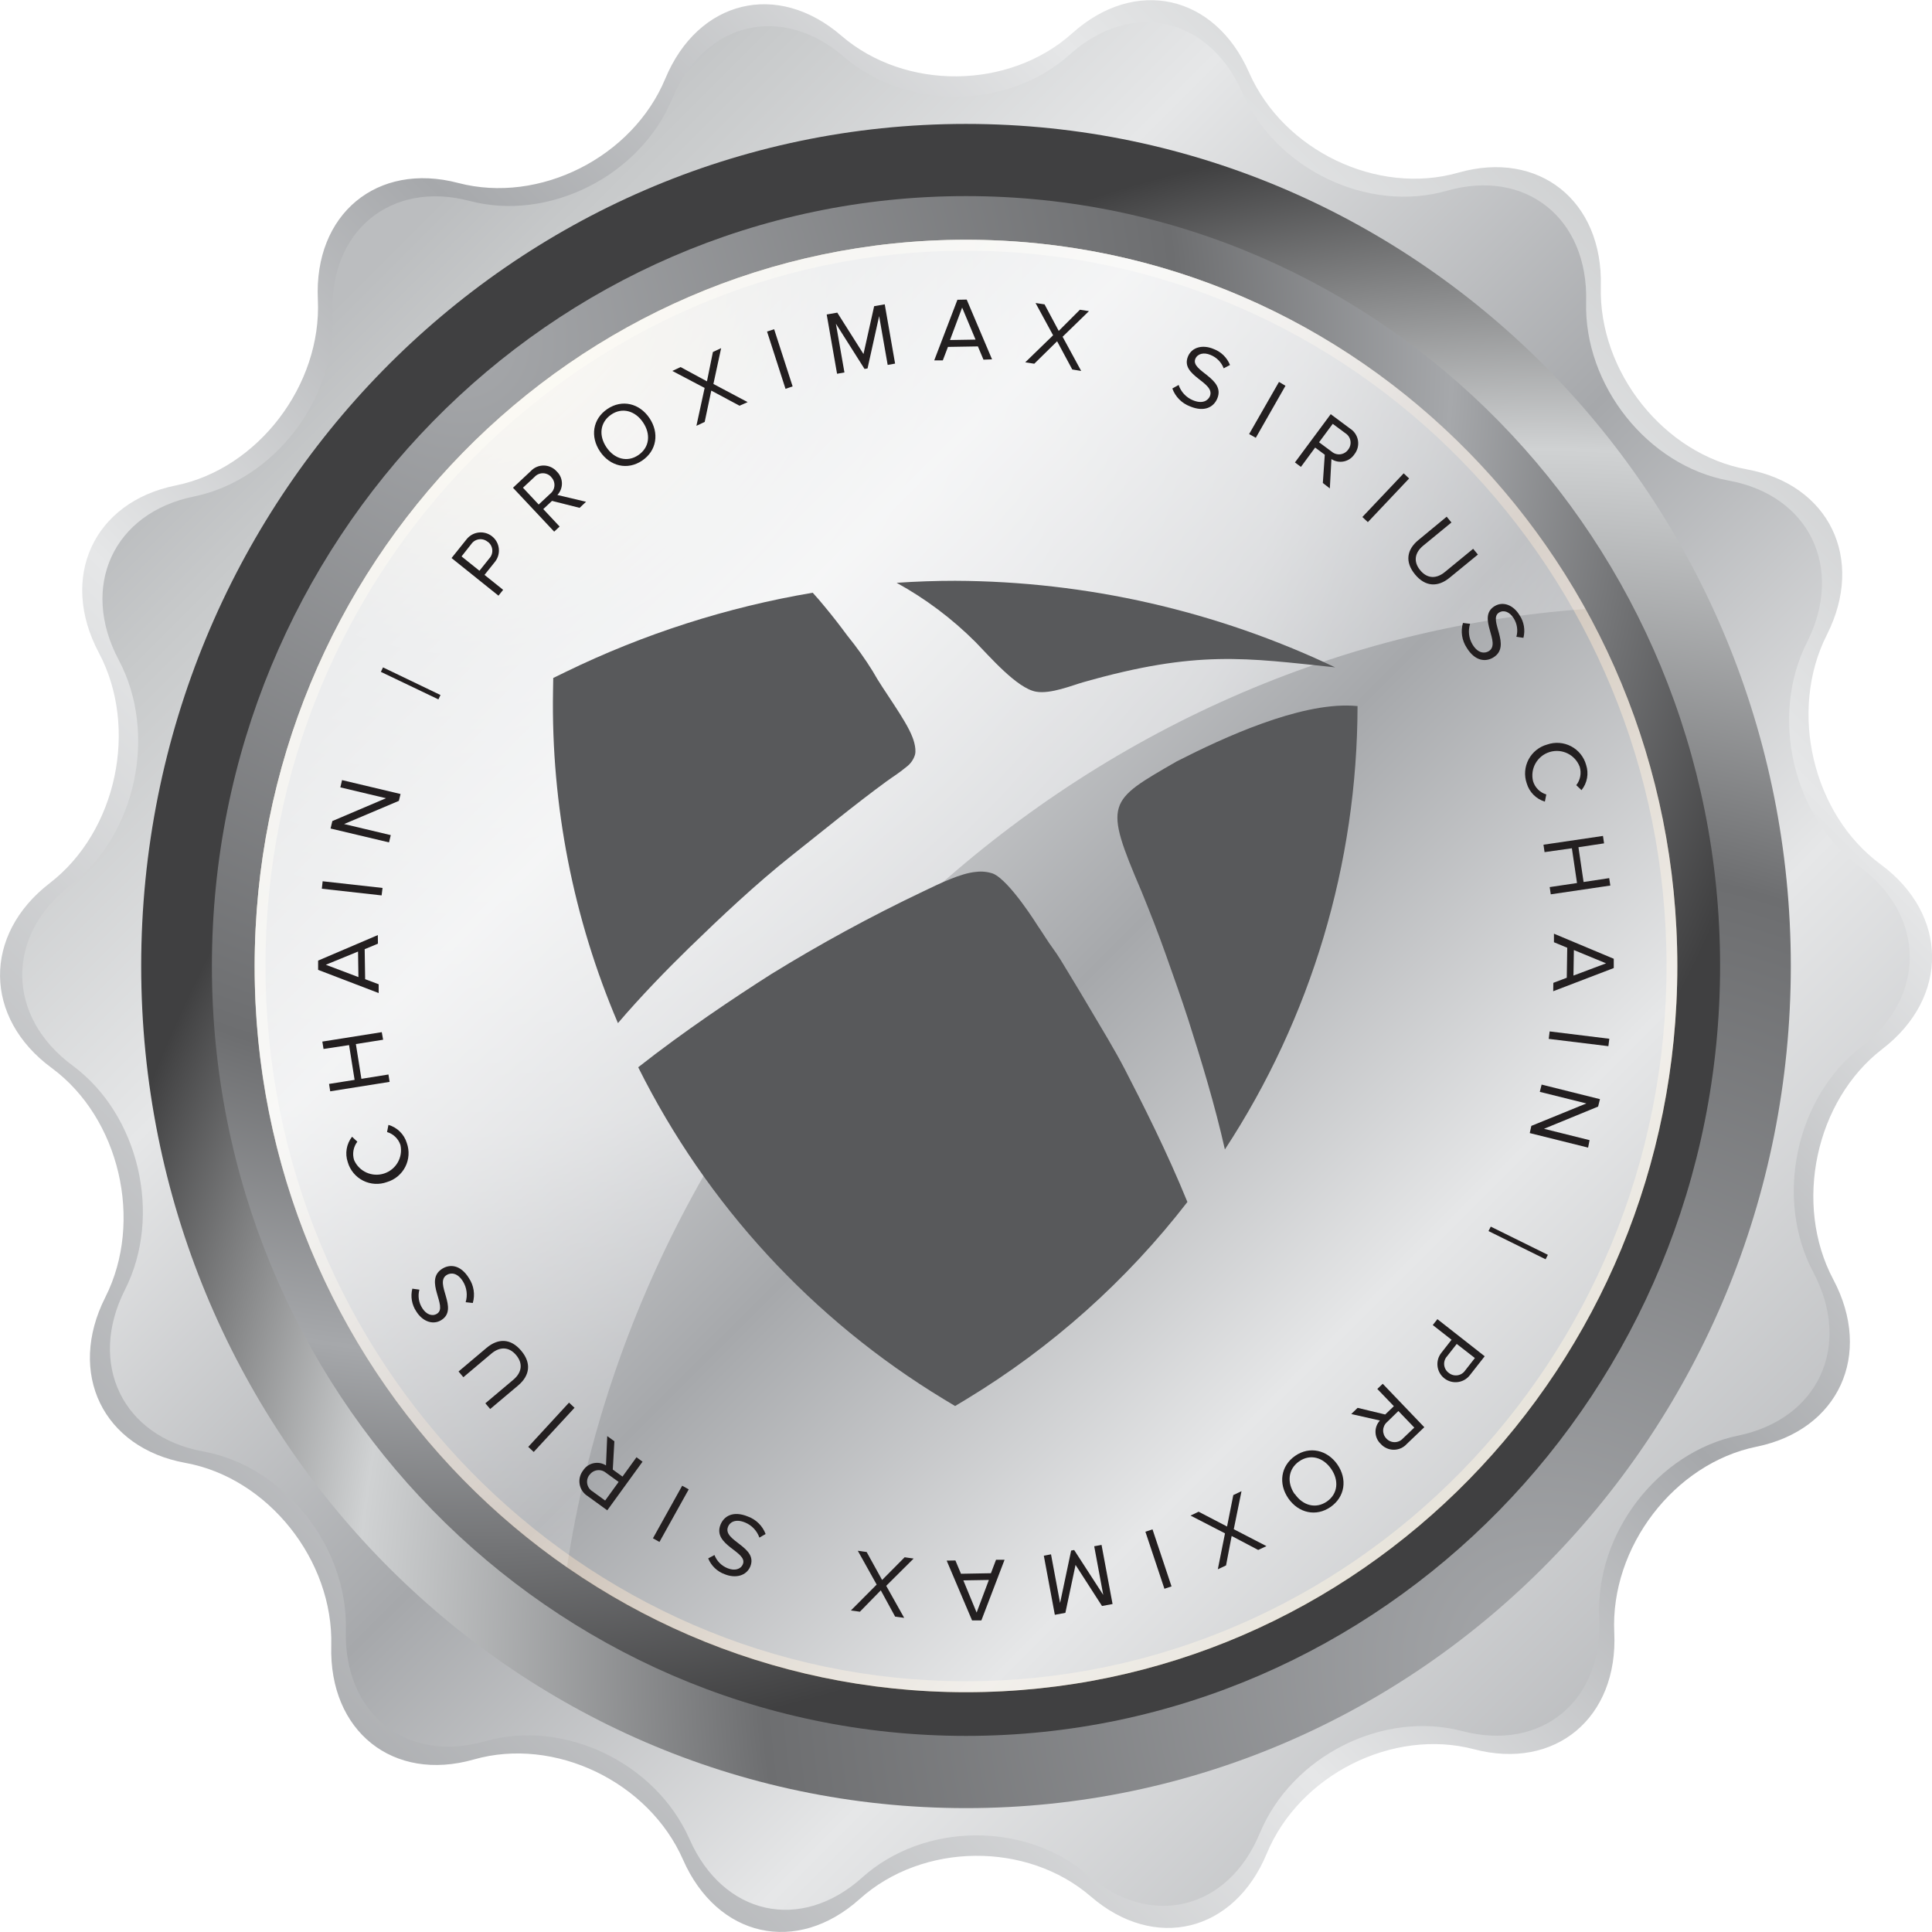
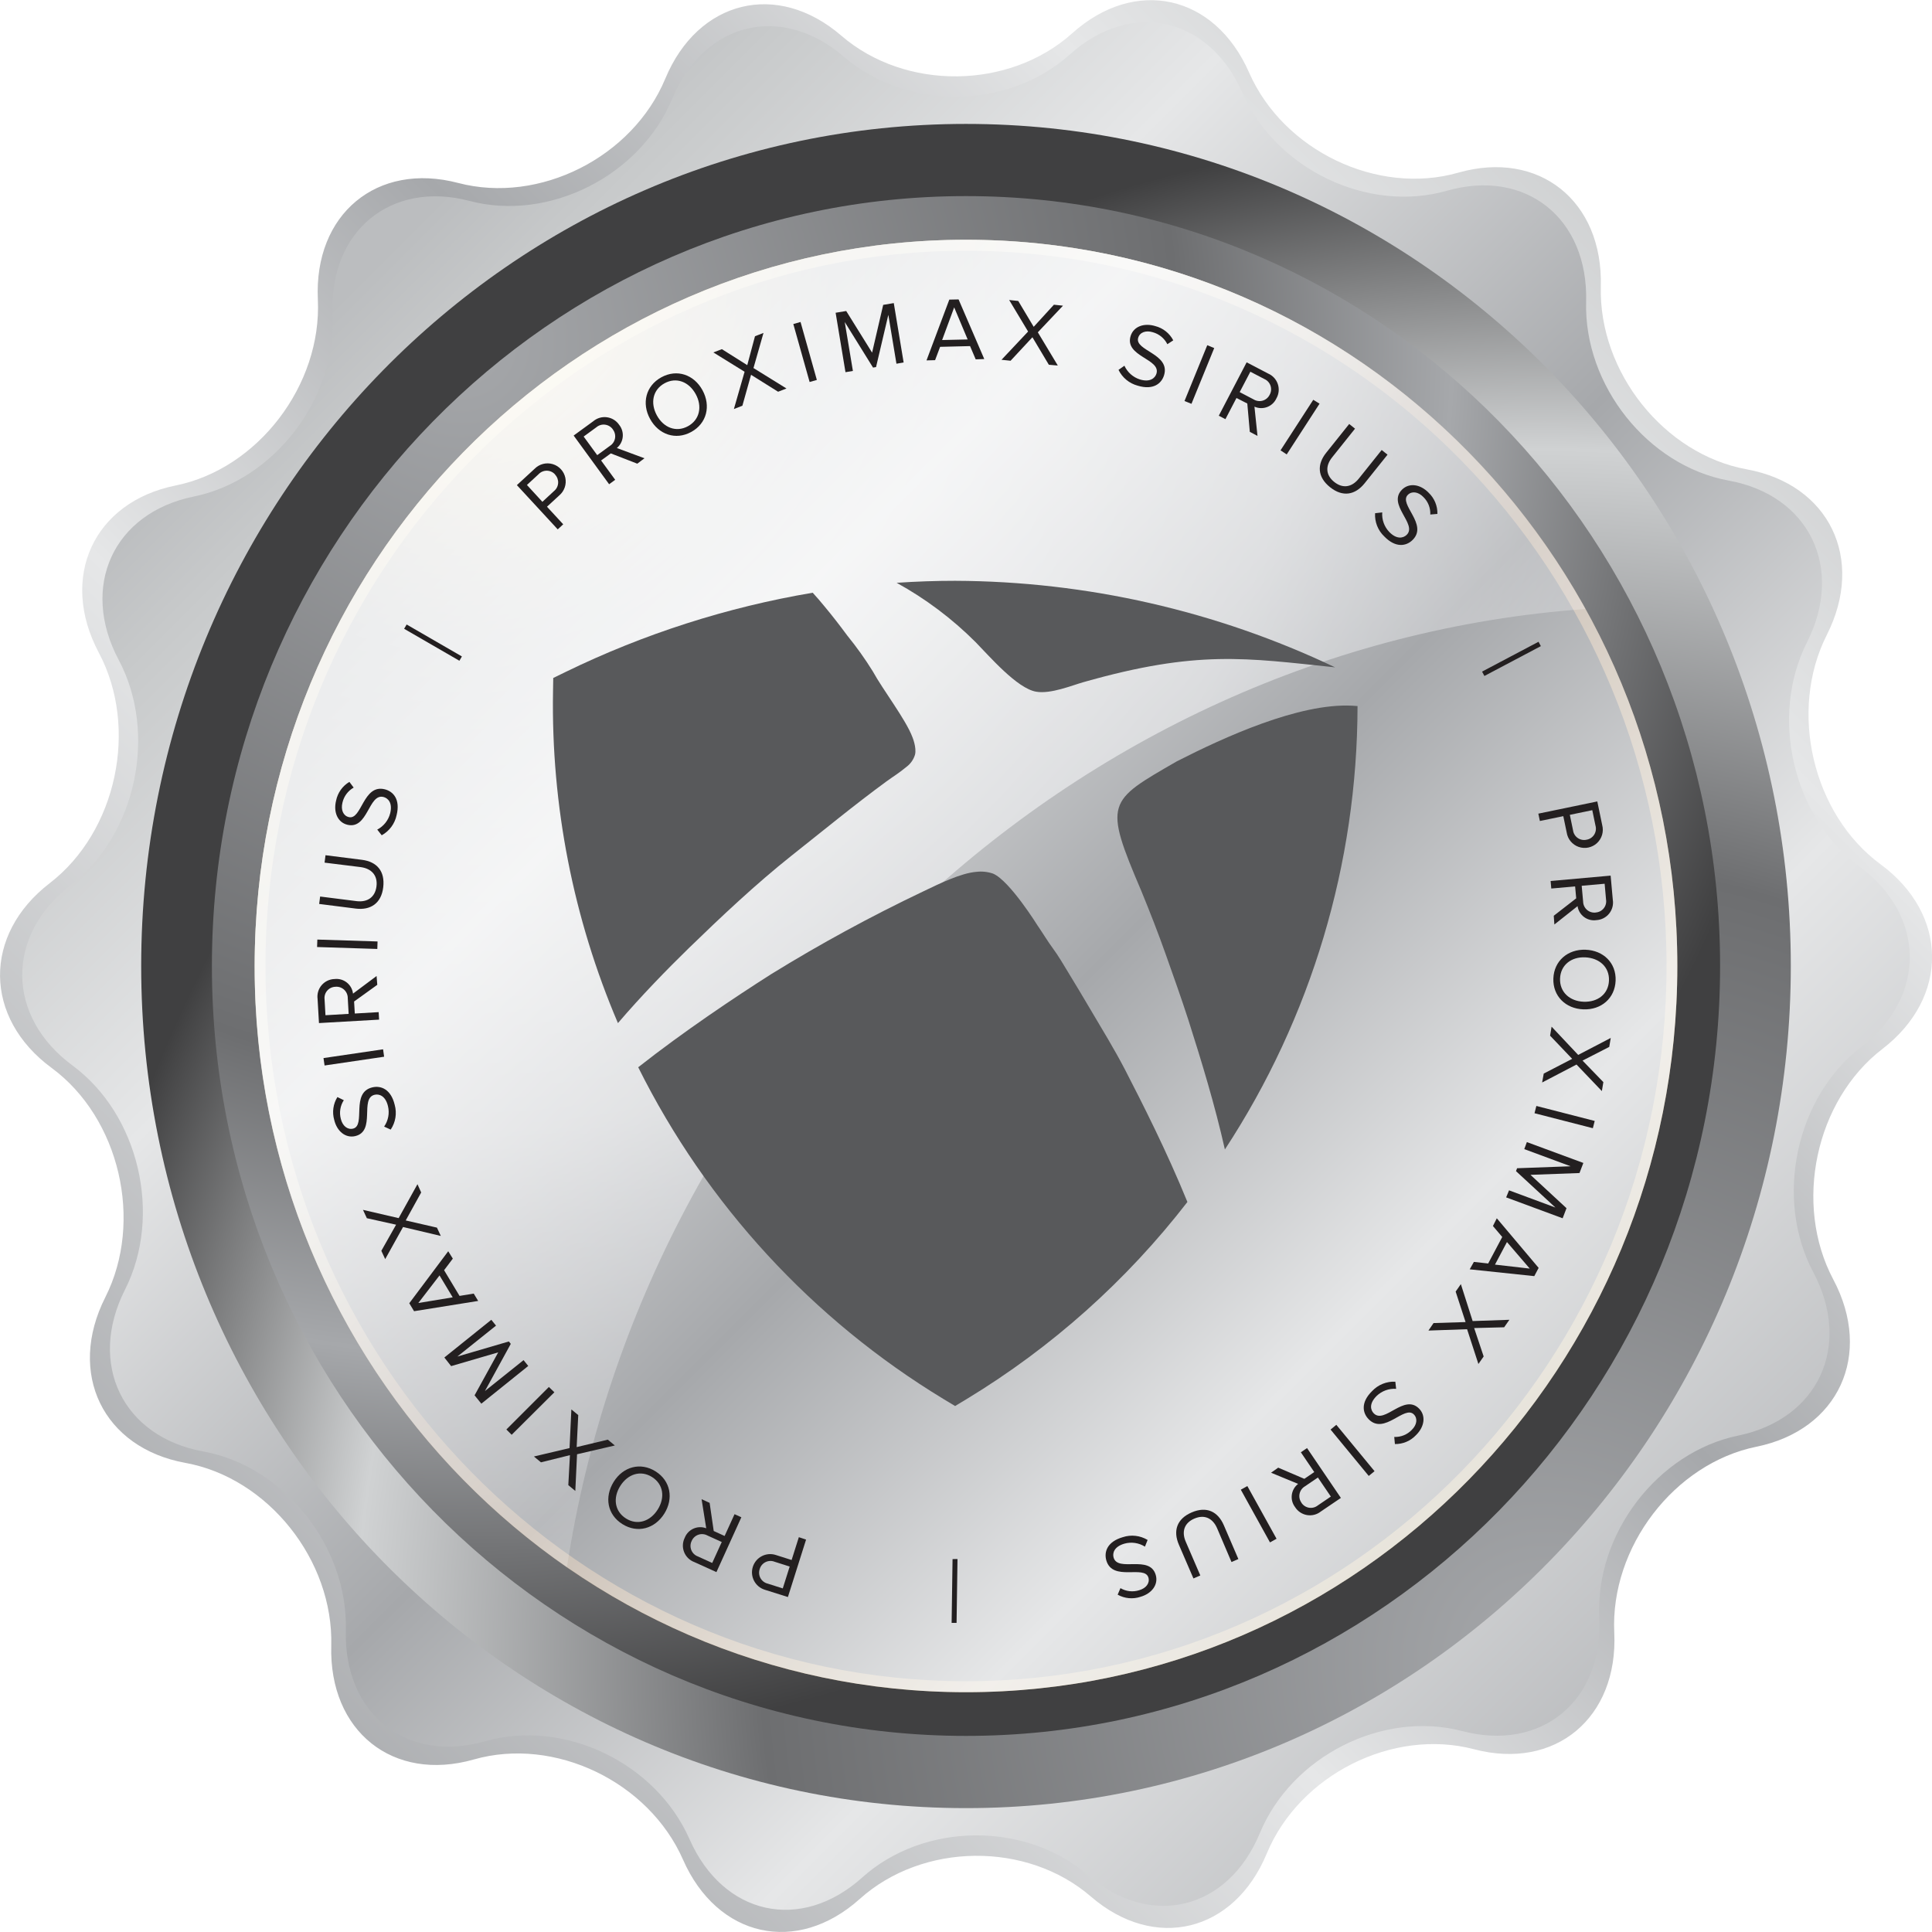
<svg xmlns="http://www.w3.org/2000/svg" xmlns:xlink="http://www.w3.org/1999/xlink" viewBox="0 0 500 500">
  <defs>
-     <style>.cls-1{isolation:isolate;}.cls-2{fill:url(#linear-gradient);}.cls-3{fill:url(#linear-gradient-2);}.cls-4{fill:url(#radial-gradient);}.cls-5{fill:url(#radial-gradient-2);}.cls-6{fill:url(#linear-gradient-3);}.cls-7{opacity:0.5;fill:url(#linear-gradient-4);}.cls-7,.cls-8{mix-blend-mode:screen;}.cls-8{fill:url(#radial-gradient-3);}.cls-9{fill:#231f20;}.cls-10{fill:#58595b;fill-rule:evenodd;}</style>
+     <style>.cls-1{isolation:isolate;}.cls-2{fill:url(#linear-gradient);}.cls-3{fill:url(#linear-gradient-2);}.cls-4{fill:url(#radial-gradient);}.cls-5{fill:url(#radial-gradient-2);}.cls-6{fill:url(#linear-gradient-3);}.cls-7{opacity:0.5;fill:url(#linear-gradient-4);}.cls-7,.cls-8{mix-blend-mode:screen;}.cls-8{fill:url(#radial-gradient-3);}.cls-9{fill:#58595b;fill-rule:evenodd;}.cls-10{fill:#231f20;}</style>
    <linearGradient id="linear-gradient" x1="469.57" y1="30.44" x2="52.94" y2="447.07" gradientUnits="userSpaceOnUse">
      <stop offset="0" stop-color="#bbbdbf" />
      <stop offset="0.05" stop-color="#c7c9ca" />
      <stop offset="0.21" stop-color="#e6e7e8" />
      <stop offset="0.45" stop-color="#a6a8ab" />
      <stop offset="0.67" stop-color="#e6e7e8" />
      <stop offset="1" stop-color="#a6a8ab" />
    </linearGradient>
    <linearGradient id="linear-gradient-2" x1="82.76" y1="82.76" x2="474.43" y2="474.44" xlink:href="#linear-gradient" />
    <radialGradient id="radial-gradient" cx="-2845.28" cy="-2402.65" r="389.6" gradientTransform="translate(-2445.6 -2020.52) rotate(180) scale(1 1.02)" gradientUnits="userSpaceOnUse">
      <stop offset="0" stop-color="#a6a8ab" />
      <stop offset="0.52" stop-color="#6d6e70" />
      <stop offset="0.79" stop-color="#d0d2d3" />
      <stop offset="1" stop-color="#404041" />
    </radialGradient>
    <radialGradient id="radial-gradient-2" cx="117.45" cy="90.02" r="356.2" gradientTransform="translate(2.02 -3.33) scale(1 1.02)" gradientUnits="userSpaceOnUse">
      <stop offset="0" stop-color="#a6a8ab" />
      <stop offset="0.52" stop-color="#6d6e70" />
      <stop offset="0.72" stop-color="#a6a8ab" />
      <stop offset="1" stop-color="#404041" />
    </radialGradient>
    <linearGradient id="linear-gradient-3" x1="105.49" y1="105.49" x2="464.38" y2="464.37" xlink:href="#linear-gradient" />
    <linearGradient id="linear-gradient-4" x1="118.46" y1="118.46" x2="381.54" y2="381.54" gradientUnits="userSpaceOnUse">
      <stop offset="0" stop-color="#eebd46" />
      <stop offset="0.12" stop-color="#f8da77" />
      <stop offset="0.21" stop-color="#ffed96" />
      <stop offset="0.45" stop-color="#a16427" />
      <stop offset="0.67" stop-color="#eda44c" />
      <stop offset="1" stop-color="#eebd46" />
    </linearGradient>
    <radialGradient id="radial-gradient-3" cx="120.55" cy="74.69" r="582.4" gradientTransform="translate(2.02 -3.33) scale(1 1.02)" gradientUnits="userSpaceOnUse">
      <stop offset="0" stop-color="#fff1d2" />
      <stop offset="0.16" stop-color="#a6a8ab" />
      <stop offset="0.37" stop-color="#808184" />
      <stop offset="0.41" stop-color="#6a6b6e" />
      <stop offset="0.48" stop-color="#4a4a4c" />
      <stop offset="0.56" stop-color="#2f2f30" />
      <stop offset="0.64" stop-color="#1a1a1b" />
      <stop offset="0.73" stop-color="#0b0b0c" />
      <stop offset="0.84" stop-color="#030303" />
      <stop offset="1" />
    </radialGradient>
  </defs>
  <g class="cls-1">
    <g id="Layer_1" data-name="Layer 1">
      <path class="cls-2" d="M327.84,479.69c-8.47,20.4-29,25.4-45.54,11.12s-43.49-14-59.79.63-36.88,10-45.75-10.17-33.23-31.88-54.13-25.92-37.5-7.28-36.9-29.43S69.35,382.48,48,378.6s-30.7-23.17-20.75-42.86,3.71-46.4-13.9-59.37-17.8-34.48-.48-47.81,23.06-40.16,12.71-59.63-1.38-39,19.89-43.29,37.84-26,36.79-48.11,15.3-35.7,36.32-30.18,45.13-6.64,53.6-27,29-25.4,45.55-11.12,43.47,14,59.76-.62,36.89-10.06,45.77,10.16,33.22,31.88,54.12,25.92,37.5,7.29,36.91,29.43,16.38,43.44,37.75,47.34,30.7,23.17,20.74,42.85-3.7,46.4,13.9,59.36,17.81,34.48.47,47.81-23.05,40.16-12.7,59.64,1.38,38.95-19.89,43.29-37.83,26-36.79,48.1-15.3,35.71-36.3,30.19S336.3,459.3,327.84,479.69Z" />
      <path class="cls-3" d="M326.05,474.41c-8.27,19.94-28.3,24.82-44.5,10.87s-42.49-13.68-58.4.61-36,9.82-44.71-9.93S146,444.81,125.56,450.63s-36.64-7.11-36.06-28.75-16-42.45-36.88-46.24-30-22.64-20.27-41.88,3.61-45.33-13.57-58-17.4-33.68-.47-46.7,22.52-39.25,12.41-58.27-1.36-38.06,19.44-42.29,37-25.39,35.94-47,15-34.89,35.48-29.49,44.09-6.5,52.37-26.42S202.24.77,218.45,14.72s42.47,13.69,58.39-.6,36.05-9.83,44.71,9.93S354,55.2,374.43,49.37s36.65,7.12,36.06,28.75,16,42.45,36.88,46.25,30,22.64,20.27,41.88-3.61,45.32,13.58,58,17.4,33.7.46,46.71-22.52,39.25-12.41,58.28,1.36,38-19.43,42.29-37,25.37-35.94,47S399,453.39,378.42,448,334.32,454.49,326.05,474.41Z" />
      <path class="cls-4" d="M36.54,250C36.54,129.64,132.11,32.07,250,32.07S463.46,129.64,463.46,250,367.89,467.94,250,467.94,36.54,370.37,36.54,250Z" />
      <path class="cls-5" d="M445.16,250c0,110.05-87.38,199.25-195.16,199.25S54.84,360.05,54.84,250,142.22,50.75,250,50.75,445.16,140,445.16,250Z" />
      <path class="cls-6" d="M434.09,250c0,103.8-82.42,187.94-184.08,187.94S65.91,353.8,65.91,250,148.33,62.05,250,62.05,434.09,146.2,434.09,250Z" />
      <path class="cls-7" d="M250,64.89c100,0,181.3,83,181.3,185.11S350,435.1,250,435.1,68.7,352.07,68.7,250,150,64.89,250,64.89m0-2.84c-101.68,0-184.1,84.15-184.1,188S148.33,437.94,250,437.94,434.09,353.8,434.09,250,351.67,62.05,250,62.05Z" />
      <path class="cls-8" d="M410.29,157.61c-31.6-57-91.52-95.56-160.28-95.56-101.68,0-184.1,84.15-184.1,188a188.82,188.82,0,0,0,80.81,155.59C167,272.8,277.33,167.2,410.29,157.61Z" />
-       <path class="cls-9" d="M129,154.16l-12.14-9.74,3.91-4.88a4.69,4.69,0,1,1,7.32,5.87l-2.7,3.37,4.82,3.87Zm-2.78-13.93a2.89,2.89,0,0,0-4.25.57L119.45,144l4.63,3.71,2.55-3.19A2.89,2.89,0,0,0,126.26,140.23Z" />
-       <path class="cls-9" d="M150,131.43l-7.14-1.8-2.26,2.12,4.23,4.52-1.41,1.32-10.66-11.36,4.57-4.28a4.54,4.54,0,0,1,6.77.08,4.31,4.31,0,0,1,.15,6.07l7.42,1.76Zm-7.36-8a2.9,2.9,0,0,0-4.3,0l-3,2.79,4.07,4.35,3-2.8A2.9,2.9,0,0,0,142.59,123.41Z" />
-       <path class="cls-9" d="M155.29,116.85c-2.58-3.81-1.94-8.41,1.89-11s8.33-1.46,10.9,2.35,1.92,8.42-1.89,11S157.86,120.66,155.29,116.85Zm11.13-7.53c-2-3-5.4-4-8.28-2s-3.23,5.42-1.19,8.44,5.38,4,8.28,2S168.45,112.32,166.42,109.32Z" />
-       <path class="cls-9" d="M191.39,105l-7.31-3.91-1.71,8.11-2.14,1,2.13-9.8L174,96l2.14-1,6.82,3.69,1.54-7.59,2.13-1-2,9.27,8.86,4.7Z" />
-       <path class="cls-9" d="M203.29,100.63,198.51,85.8l1.84-.59L205.13,100Z" />
-       <path class="cls-9" d="M229.73,94.44l-2.21-12.63-3,13.54-.78.13-7.41-11.71,2.21,12.62-1.91.34-2.68-15.34,2.74-.48,6.78,10.71,2.76-12.38,2.74-.48,2.68,15.34Z" />
-       <path class="cls-9" d="M254.52,93.08l-1.44-3.43-7.75.13L244,93.26l-2.22,0,6-15.68,2.4-.05L256.74,93ZM249,79.6,245.86,88l6.61-.11Z" />
-       <path class="cls-9" d="M277.5,95.62l-3.92-7.3-5.91,5.81-2.34-.36,7.21-7L268,78.42l2.33.35L274,85.64l5.48-5.48,2.34.36L275,87.15,279.81,96Z" />
-       <path class="cls-9" d="M303.4,100.54l1.63-.91a6.55,6.55,0,0,0,3.66,3.94c2.56,1.08,3.95.05,4.42-1,1.55-3.7-7.81-5.23-5.65-10.35,1-2.37,3.78-3.1,6.6-1.91a7.29,7.29,0,0,1,4.26,4.15l-1.63.86a6,6,0,0,0-3.43-3.47c-1.72-.73-3.33-.32-3.9,1-1.37,3.23,7.91,5,5.66,10.31-.88,2.09-3.2,3.62-7.07,2A7.76,7.76,0,0,1,303.4,100.54Z" />
-       <path class="cls-9" d="M323.27,112.34,331,98.84l1.68,1L325,113.3Z" />
-       <path class="cls-9" d="M342.35,125l.5-7.32-2.49-1.85-3.68,5-1.55-1.15,9.26-12.49,5,3.72a4.54,4.54,0,0,1,1.12,6.67,4.31,4.31,0,0,1-5.94,1.23l-.41,7.59Zm6.57-8.66a2.89,2.89,0,0,0-.73-4.22l-3.28-2.43-3.54,4.77,3.28,2.43A2.9,2.9,0,0,0,348.92,116.34Z" />
-       <path class="cls-9" d="M352.58,133.8l10.69-11.3,1.41,1.33L354,135.13Z" />
-       <path class="cls-9" d="M367.05,139.79l7.35-6.07,1.23,1.5-7.31,6c-2.2,1.81-2.6,4.14-.77,6.36s4.19,2.26,6.39.45l7.31-6,1.23,1.49-7.33,6c-3,2.46-6.25,2.4-8.94-.86S364.1,142.22,367.05,139.79Z" />
-       <path class="cls-9" d="M378.61,161.22l1.85.22a6.54,6.54,0,0,0,.62,5.34c1.43,2.38,3.16,2.37,4.18,1.76,3.44-2.07-3.2-8.82,1.56-11.68,2.2-1.32,4.87-.26,6.44,2.36a7.27,7.27,0,0,1,1,5.85l-1.82-.27a5.94,5.94,0,0,0-.72-4.82c-1-1.59-2.5-2.22-3.76-1.46-3,1.8,3.46,8.66-1.52,11.65-1.94,1.17-4.71,1-6.87-2.56A7.71,7.71,0,0,1,378.61,161.22Z" />
-       <path class="cls-9" d="M400.42,192.68a7.79,7.79,0,0,1,10.06,5.26,6.93,6.93,0,0,1-1.19,6.55l-1.35-1.29a5.26,5.26,0,0,0,.89-4.75,6.33,6.33,0,0,0-12.07,3.75,5.16,5.16,0,0,0,3.42,3.41l-.37,1.85a7,7,0,0,1-4.7-4.75A7.78,7.78,0,0,1,400.42,192.68Z" />
-       <path class="cls-9" d="M401.06,229.58l7.07-1.05-1.33-9-7.07,1-.28-1.92,15.4-2.27.28,1.92-6.63,1,1.33,9,6.63-1,.29,1.92-15.41,2.27Z" />
-       <path class="cls-9" d="M402,254.36l3.48-1.32.12-7.76-3.44-1.43,0-2.21,15.48,6.49,0,2.4-15.67,6Zm13.65-5.05-8.33-3.44-.11,6.61Z" />
-       <path class="cls-9" d="M401.05,266.93l15.44,1.9-.24,1.92-15.44-1.89Z" />
-       <path class="cls-9" d="M396.31,291.38l14.24-5.81-12.05-3,.47-1.88,15.1,3.77-.48,1.92-14,5.75,11.79,2.94L411,297l-15.1-3.76Z" />
-       <path class="cls-9" d="M385.81,317.45l14.78,7.3L400,325.9l-14.78-7.3Z" />
-       <path class="cls-9" d="M372,341.4,384.24,351l-3.86,4.92a4.69,4.69,0,1,1-7.38-5.79l2.66-3.4-4.86-3.81Zm2.93,13.89a2.9,2.9,0,0,0,4.25-.61l2.52-3.22L377,347.81,374.5,351A2.9,2.9,0,0,0,374.92,355.29Z" />
-       <path class="cls-9" d="M351.35,364.35l7.14,1.72,2.24-2.15-4.28-4.46,1.4-1.34,10.76,11.24-4.52,4.32a4.53,4.53,0,0,1-6.76,0,4.3,4.3,0,0,1-.21-6.05l-7.42-1.68Zm7.43,7.93a2.9,2.9,0,0,0,4.29,0l2.95-2.82-4.12-4.29L359,368A2.93,2.93,0,0,0,358.78,372.28Z" />
-       <path class="cls-9" d="M346.11,379c2.62,3.78,2,8.38-1.76,11s-8.32,1.56-10.93-2.22-2-8.39,1.76-11S343.5,375.26,346.11,379Zm-11,7.65c2.07,3,5.43,3.92,8.29,1.94s3.17-5.46,1.1-8.45-5.42-3.94-8.29-1.94S333,383.72,335.07,386.69Z" />
-       <path class="cls-9" d="M310.2,391.23l7.36,3.83,1.62-8.14,2.12-1-2,9.84,8.45,4.37-2.13,1-6.87-3.62-1.45,7.62-2.13,1,1.86-9.3-8.92-4.6Z" />
-       <path class="cls-9" d="M298.27,395.8l4.92,14.76-1.84.61-4.92-14.76Z" />
-       <path class="cls-9" d="M272,402.26l2.35,12.59,2.86-13.56.78-.15,7.53,11.63-2.34-12.6,1.9-.35,2.85,15.3-2.73.51L278.35,405l-2.63,12.4-2.73.51-2.85-15.3Z" />
-       <path class="cls-9" d="M247.26,403.85l1.44,3.44,7.75-.14,1.32-3.48,2.21,0-6,15.69-2.41,0L245,403.89Zm5.49,13.48,3.17-8.44-6.61.11Z" />
-       <path class="cls-9" d="M224.29,401.66l4,7.24,5.83-5.88,2.33.33-7.1,7.06L234,418.7l-2.34-.32-3.71-6.8-5.41,5.53-2.33-.32,6.67-6.7L222,401.34Z" />
-       <path class="cls-9" d="M198.14,397l-1.61.93a6.59,6.59,0,0,0-3.7-3.91c-2.57-1.06-4,0-4.41,1.09-1.53,3.72,7.86,5.16,5.75,10.31-1,2.38-3.76,3.13-6.59,2a7.29,7.29,0,0,1-4.3-4.11l1.62-.87a6,6,0,0,0,3.46,3.44c1.73.7,3.35.28,3.9-1.08,1.33-3.25-8-4.88-5.77-10.27.86-2.09,3.17-3.65,7.06-2.06A7.7,7.7,0,0,1,198.14,397Z" />
-       <path class="cls-9" d="M178.24,385.45l-7.57,13.6-1.69-.94,7.57-13.61Z" />
-       <path class="cls-9" d="M159,373l-.41,7.32,2.51,1.82,3.62-5,1.57,1.14-9.13,12.59-5.06-3.67a4.53,4.53,0,0,1-1.19-6.65,4.3,4.3,0,0,1,5.92-1.3l.32-7.59Zm-6.47,8.72a2.89,2.89,0,0,0,.77,4.22l3.31,2.4,3.49-4.82-3.31-2.39A2.91,2.91,0,0,0,152.55,381.73Z" />
-       <path class="cls-9" d="M148.69,364.33l-10.56,11.43-1.42-1.31L147.26,363Z" />
-       <path class="cls-9" d="M134.15,358.51l-7.29,6.14-1.25-1.48,7.26-6.11c2.17-1.84,2.55-4.18.7-6.37s-4.22-2.22-6.4-.38l-7.25,6.11-1.25-1.48,7.27-6.13c3-2.5,6.23-2.47,8.95.76S137.08,356,134.15,358.51Z" />
-       <path class="cls-9" d="M122.36,337.21l-1.85-.2a6.6,6.6,0,0,0-.67-5.34c-1.46-2.37-3.19-2.34-4.21-1.72-3.42,2.1,3.29,8.8-1.44,11.7-2.19,1.35-4.88.31-6.48-2.29a7.34,7.34,0,0,1-1-5.85l1.83.25a5.92,5.92,0,0,0,.76,4.81c1,1.59,2.53,2.2,3.78,1.43,3-1.83-3.55-8.63,1.4-11.67,1.93-1.19,4.71-1.09,6.91,2.5A7.68,7.68,0,0,1,122.36,337.21Z" />
-       <path class="cls-9" d="M100.16,305.91A7.78,7.78,0,0,1,90,300.76a7,7,0,0,1,1.11-6.57l1.37,1.28a5.24,5.24,0,0,0-.84,4.76,6.34,6.34,0,0,0,12-3.89,5.21,5.21,0,0,0-3.47-3.37l.36-1.85a7,7,0,0,1,4.75,4.69A7.79,7.79,0,0,1,100.16,305.91Z" />
-       <path class="cls-9" d="M99.15,269.08,92.1,270.2l1.43,9,7-1.12.3,1.91-15.37,2.44-.3-1.91,6.61-1.05-1.43-9-6.61,1-.31-1.91,15.38-2.44Z" />
-       <path class="cls-9" d="M97.81,244.22l-3.43,1.43.12,7.76L98,254.73,98,257l-15.67-6,0-2.4L97.78,242Zm-13.49,5.46,8.44,3.19-.1-6.61Z" />
-       <path class="cls-9" d="M98.76,231.73,83.29,230l.21-1.93L99,229.8Z" />
-       <path class="cls-9" d="M103.23,207.26l-14.17,6,12.07,2.87-.45,1.88-15.13-3.59.46-1.93,13.89-5.91-11.82-2.81.44-1.88,15.14,3.6Z" />
-       <path class="cls-9" d="M113.46,181l-14.89-7.12.55-1.16L114,179.87Z" />
-       <path class="cls-10" d="M280.33,176.56c29.57-8.42,42.13-6.26,65.2-3.85a231,231,0,0,0-98.32-22.4q-7.59,0-15.16.52a90.8,90.8,0,0,1,20.42,15.34c3.52,3.58,10.73,12,15.68,12.84,3.76.66,9.32-1.64,12.18-2.45" />
-       <path class="cls-10" d="M317,297.48c-2.56-11.39-6-22.7-9.47-33.57-1.83-5.67-3.84-11.28-5.83-16.9s-4.08-10.94-6.29-16.34c-9.87-23.13-8.85-23.25,9.19-33.66,12.25-6.24,31.51-15.06,45.3-14.38l1.43.1A210,210,0,0,1,317,297.48" />
-       <path class="cls-10" d="M165.19,276.19c11.72-9.23,24.84-18,34.37-24.07a412.2,412.2,0,0,1,39.34-21.41c4.18-2,9.77-4.77,13.81-5.08a9.71,9.71,0,0,1,4.29.46c4.33,1.83,11.58,13.53,11.58,13.53l.09.12c1.29,1.88,2.46,3.86,3.82,5.7s2.76,4.2,4,6.27c1.91,3.12,3.78,6.26,5.64,9.41,3,5.08,6.28,10.42,9,15.66,4.49,8.71,10.78,21.07,16.17,34.29a209.58,209.58,0,0,1-57.12,51l-3,1.81-3-1.81a209.93,209.93,0,0,1-79-85.84" />
-       <path class="cls-10" d="M210.33,153.4c1.08,1.18,2.1,2.36,3,3.47,2.08,2.48,4.08,5.09,6,7.68a88.67,88.67,0,0,1,6.51,9.13c2.75,5,8.58,12.51,10.31,17.13,0,0,1.1,2.65.66,4.48a6.1,6.1,0,0,1-2.16,3.13c-2.24,1.84-3.34,2.43-5.25,3.82C221,208.39,213,215,204.84,221.45c-9.13,7.25-18.2,15.79-26.57,23.92C172.5,251,166,257.68,159.92,264.78A209.59,209.59,0,0,1,143.12,179l.06-3.54,3.18-1.55a236,236,0,0,1,64-20.52" />
+       <path class="cls-9" d="M280.33,176.56c29.57-8.42,42.13-6.26,65.2-3.85a231,231,0,0,0-98.32-22.4q-7.59,0-15.16.52a90.8,90.8,0,0,1,20.42,15.34c3.52,3.58,10.73,12,15.68,12.84,3.76.66,9.32-1.64,12.18-2.45" />
+       <path class="cls-9" d="M317,297.48c-2.56-11.39-6-22.7-9.47-33.57-1.83-5.67-3.84-11.28-5.83-16.9s-4.08-10.94-6.29-16.34c-9.87-23.13-8.85-23.25,9.19-33.66,12.25-6.24,31.51-15.06,45.3-14.38l1.43.1A210,210,0,0,1,317,297.48" />
+       <path class="cls-9" d="M165.19,276.19c11.72-9.23,24.84-18,34.37-24.07a412.2,412.2,0,0,1,39.34-21.41c4.18-2,9.77-4.77,13.81-5.08a9.71,9.71,0,0,1,4.29.46c4.33,1.83,11.58,13.53,11.58,13.53l.09.12c1.29,1.88,2.46,3.86,3.82,5.7s2.76,4.2,4,6.27c1.91,3.12,3.78,6.26,5.64,9.41,3,5.08,6.28,10.42,9,15.66,4.49,8.71,10.78,21.07,16.17,34.29a209.58,209.58,0,0,1-57.12,51l-3,1.81-3-1.81a209.93,209.93,0,0,1-79-85.84" />
+       <path class="cls-9" d="M210.33,153.4c1.08,1.18,2.1,2.36,3,3.47,2.08,2.48,4.08,5.09,6,7.68a88.67,88.67,0,0,1,6.51,9.13c2.75,5,8.58,12.51,10.31,17.13,0,0,1.1,2.65.66,4.48a6.1,6.1,0,0,1-2.16,3.13c-2.24,1.84-3.34,2.43-5.25,3.82C221,208.39,213,215,204.84,221.45c-9.13,7.25-18.2,15.79-26.57,23.92C172.5,251,166,257.68,159.92,264.78A209.59,209.59,0,0,1,143.12,179l.06-3.54,3.18-1.55a236,236,0,0,1,64-20.52" />
+       <path class="cls-10" d="M144.34,137l-10.57-11.45,4.6-4.24a4.7,4.7,0,1,1,6.37,6.9l-3.18,2.93,4.2,4.55Zm-.67-14.19a2.89,2.89,0,0,0-4.3-.07l-3,2.77,4,4.36,3-2.78A2.9,2.9,0,0,0,143.67,122.85Z" />
+       <path class="cls-10" d="M164.93,120l-6.85-2.66-2.52,1.83,3.65,5-1.57,1.15-9.18-12.6,5.06-3.69a4.55,4.55,0,0,1,6.72.92,4.31,4.31,0,0,1-.6,6l7.15,2.65Zm-6.32-8.87a2.9,2.9,0,0,0-4.26-.56l-3.3,2.41,3.51,4.81,3.3-2.41A2.91,2.91,0,0,0,158.61,111.15Z" />
+       <path class="cls-10" d="M168.24,108.42c-2.21-4-1.14-8.56,2.92-10.78s8.45-.68,10.65,3.36,1.12,8.58-2.92,10.79S170.45,112.46,168.24,108.42ZM180.05,102c-1.75-3.2-5-4.48-8.06-2.81s-3.74,5.1-2,8.3,5,4.49,8.06,2.81S181.79,105.15,180.05,102Z" />
+       <path class="cls-10" d="M201.37,101.38l-7-4.38-2.24,8-2.2.86,2.77-9.65-8.08-5,2.2-.85,6.57,4.14,2-7.48,2.2-.86L195,95.25l8.54,5.29Z" />
+       <path class="cls-10" d="M209.53,98.86l-4.22-15,1.87-.53,4.22,15Z" />
+       <path class="cls-10" d="M232,94.13l-2.1-12.65L226.72,95l-.78.13-7.32-11.79L220.73,96l-1.92.32-2.55-15.38,2.74-.45,6.7,10.77,2.87-12.36,2.74-.46,2.55,15.37Z" />
+       <path class="cls-10" d="M252.51,93l-1.46-3.43-7.75.19L242,93.21l-2.22.06,5.9-15.73,2.4-.05,6.65,15.43Zm-5.57-13.45L243.82,88l6.61-.15Z" />
+       <path class="cls-10" d="M271.44,94.4l-4.25-7.12-5.65,6.08-2.35-.25,6.88-7.31-4.9-8.16,2.35.25,4,6.69,5.23-5.72,2.35.25L268.59,86l5.17,8.6Z" />
+       <path class="cls-10" d="M289.47,95.72,291,94.65A6.61,6.61,0,0,0,295,98.2c2.66.81,3.95-.37,4.29-1.51,1.17-3.84-8.3-4.4-6.69-9.72.75-2.46,3.45-3.47,6.38-2.58a7.3,7.3,0,0,1,4.66,3.69l-1.53,1a6,6,0,0,0-3.77-3.1c-1.79-.54-3.35,0-3.78,1.44-1,3.36,8.39,4.12,6.7,9.68-.66,2.17-2.8,3.93-6.83,2.71A7.73,7.73,0,0,1,289.47,95.72Z" />
+       <path class="cls-10" d="M306.55,103.78l5.89-14.44,1.8.74-5.89,14.43Z" />
+       <path class="cls-10" d="M323.45,111.76l-.65-7.33L320,103l-2.86,5.48-1.72-.89,7.21-13.82,5.55,2.9a4.54,4.54,0,0,1,2.16,6.42,4.31,4.31,0,0,1-5.69,2.15l.79,7.58Zm5.14-9.6a2.89,2.89,0,0,0-1.38-4.07l-3.62-1.89-2.76,5.28,3.63,1.9A2.91,2.91,0,0,0,328.59,102.16Z" />
+       <path class="cls-10" d="M331.4,116.55l8.47-13.08,1.63,1L333,117.6Z" />
+       <path class="cls-10" d="M343.22,117.17l5.95-7.44,1.51,1.21-5.92,7.41c-1.78,2.22-1.7,4.59.54,6.38s4.58,1.36,6.36-.87l5.92-7.4,1.51,1.21-5.94,7.42c-2.42,3-5.62,3.64-8.93,1S340.82,120.16,343.22,117.17Z" />
+       <path class="cls-10" d="M355.87,132.82l1.85-.21a6.62,6.62,0,0,0,1.83,5.07c1.94,2,3.63,1.58,4.49.75,2.88-2.8-5.15-7.87-1.16-11.75,1.84-1.79,4.69-1.37,6.83.82A7.33,7.33,0,0,1,372,133l-1.84.16a5.94,5.94,0,0,0-1.8-4.54c-1.3-1.34-2.95-1.59-4-.57-2.51,2.45,5.37,7.66,1.19,11.72-1.62,1.58-4.35,2.09-7.29-.93A7.67,7.67,0,0,1,355.87,132.82Z" />
+       <path class="cls-10" d="M383.56,173.81l14.61-7.72.6,1.13-14.61,7.72Z" />
+       <path class="cls-10" d="M398.12,210.57l15.26-3.16,1.27,6.13a4.7,4.7,0,1,1-9.19,1.91l-.88-4.23-6.06,1.25Zm12.52,6.74a2.89,2.89,0,0,0,2.27-3.64l-.83-4-5.81,1.21.83,4A2.89,2.89,0,0,0,410.64,217.31Z" />
+       <path class="cls-10" d="M402.11,237l5.81-4.51-.28-3.09-6.17.55L401.3,228l15.53-1.39.56,6.24a4.55,4.55,0,0,1-4.25,5.28,4.3,4.3,0,0,1-4.87-3.62l-6,4.75Zm10.85-.85a2.89,2.89,0,0,0,2.68-3.36l-.36-4.08-5.94.53.37,4.08A2.91,2.91,0,0,0,413,236.16Z" />
+       <path class="cls-10" d="M410.36,245.79c4.6.18,7.94,3.41,7.76,8s-3.74,7.6-8.34,7.43-7.94-3.44-7.77-8S405.76,245.62,410.36,245.79Zm-.51,13.46c3.65.13,6.42-2,6.55-5.49s-2.48-5.82-6.12-6-6.41,2-6.54,5.49S406.23,259.11,409.85,259.25Z" />
+       <path class="cls-10" d="M399.52,277.84l7.36-3.81-5.72-6,.39-2.33,6.88,7.31,8.43-4.39-.39,2.32-6.91,3.54,5.39,5.57-.39,2.32L408,275.5l-8.9,4.65Z" />
+       <path class="cls-10" d="M397.61,286.22l15.1,3.88-.48,1.88-15.1-3.88Z" />
+       <path class="cls-10" d="M390.54,308.06l12,4.45-10.2-9.42.28-.75,13.86-.51-12-4.44.67-1.82,14.62,5.4-1,2.61-12.68.47,9.32,8.63-1,2.61-14.62-5.41Z" />
+       <path class="cls-10" d="M381.44,326.58l3.7.41,3.64-6.86-2.41-2.84,1-2,10.83,12.84-1.13,2.13-16.71-1.76Zm14.46,1.73L390,321.44l-3.1,5.84Z" />
+       <path class="cls-10" d="M371,342.41l8.29-.26-2.57-7.89,1.35-1.93,3.05,9.56,9.51-.33-1.36,1.94-7.76.2,2.46,7.35L382.61,353l-2.93-9-10,.35Z" />
+       <path class="cls-10" d="M361.11,357.58l.21,1.85a6.62,6.62,0,0,0-5.06,1.85c-2,2-1.57,3.64-.73,4.49,2.81,2.87,7.85-5.18,11.74-1.21,1.8,1.84,1.39,4.69-.8,6.84a7.33,7.33,0,0,1-5.47,2.32l-.17-1.84a5.94,5.94,0,0,0,4.53-1.82c1.34-1.31,1.58-2.95.55-4-2.45-2.5-7.63,5.39-11.7,1.24-1.59-1.62-2.11-4.35.89-7.29A7.74,7.74,0,0,1,361.11,357.58Z" />
+       <path class="cls-10" d="M345.84,368.74l9.89,12-1.5,1.23-9.88-12Z" />
+       <path class="cls-10" d="M330.8,379.83l6.76,2.89,2.57-1.75-3.47-5.12,1.6-1.09,8.76,12.9-5.18,3.51a4.54,4.54,0,0,1-6.68-1.14,4.3,4.3,0,0,1,.79-6l-7-2.89Zm6,9.07a2.9,2.9,0,0,0,4.24.71l3.38-2.3-3.35-4.93-3.38,2.3A2.92,2.92,0,0,0,336.82,388.9Z" />
+       <path class="cls-10" d="M322.81,384.59l7.56,13.64-1.7.94-7.55-13.64Z" />
+       <path class="cls-10" d="M316.72,394.72l3.77,8.76-1.78.77L315,395.54c-1.13-2.62-3.26-3.66-5.9-2.53s-3.35,3.41-2.22,6l3.76,8.72-1.78.77-3.77-8.74c-1.53-3.56-.56-6.68,3.32-8.35S315.2,391.21,316.72,394.72Z" />
+       <path class="cls-10" d="M297,398.54l-.69,1.73a6.61,6.61,0,0,0-5.33-.77c-2.67.78-3.11,2.46-2.78,3.6,1.12,3.86,9.37-.83,10.91,4.51.71,2.47-1,4.79-3.94,5.64a7.33,7.33,0,0,1-5.92-.55l.72-1.69a6,6,0,0,0,4.85.54c1.8-.52,2.8-1.85,2.39-3.27-1-3.36-9.28,1.13-10.9-4.46-.62-2.18.22-4.83,4.26-6A7.74,7.74,0,0,1,297,398.54Z" />
+       <path class="cls-10" d="M247.8,403.48,247.56,420l-1.28,0,.24-16.51Z" />
+       <path class="cls-10" d="M208.61,398.45l-4.7,14.86-6-1.89a4.7,4.7,0,1,1,2.84-9l4.12,1.31,1.87-5.91Zm-12,7.62a2.9,2.9,0,0,0,2.07,3.77l3.9,1.24,1.79-5.66-3.9-1.24A2.9,2.9,0,0,0,196.61,406.07Z" />
+       <path class="cls-10" d="M183.65,388.94l1.06,7.28,2.82,1.29,2.57-5.64,1.76.8-6.45,14.19-5.7-2.59a4.54,4.54,0,0,1-2.5-6.3,4.31,4.31,0,0,1,5.56-2.45l-1.2-7.53ZM179,398.8a2.9,2.9,0,0,0,1.6,4l3.72,1.69,2.47-5.42-3.72-1.69A2.91,2.91,0,0,0,179,398.8Z" />
+       <path class="cls-10" d="M171.92,391.73c-2.45,3.9-6.92,5.17-10.84,2.71s-4.71-7-2.26-10.94,6.94-5.16,10.84-2.71S174.37,387.83,171.92,391.73Zm-11.4-7.16c-1.94,3.09-1.47,6.55,1.48,8.41s6.28.77,8.22-2.32,1.49-6.54-1.48-8.41S162.45,381.5,160.52,384.57Z" />
+       <path class="cls-10" d="M149.65,366.22l-.41,8.29,8.06-1.93,1.82,1.51-9.78,2.27-.45,9.49-1.81-1.5.42-7.76L140,378.45l-1.82-1.51,9.22-2.18.47-10Z" />
+       <path class="cls-10" d="M143.47,360.32l-11.05,11-1.37-1.37,11-11Z" />
+       <path class="cls-10" d="M128.37,343.07l-10,8,13.32-3.9.5.62L125.5,360l10-8,1.21,1.51-12.14,9.76-1.75-2.16,6.12-11.12-12.19,3.56L115,351.32l12.15-9.76Z" />
+       <path class="cls-10" d="M117.19,325.73l-2.26,3,4,6.65,3.67-.6,1.15,1.9-16.59,2.66-1.24-2.06L116,323.82Zm-8.93,11.49,8.9-1.47-3.41-5.67Z" />
+       <path class="cls-10" d="M109,308.61,105,315.85l8.08,1.86,1,2.15-9.77-2.31-4.62,8.31-1-2.15,3.82-6.76-7.57-1.68-1-2.16,9.23,2.14,4.87-8.78Z" />
+       <path class="cls-10" d="M101.11,292.34l-1.7-.78a6.55,6.55,0,0,0,1-5.28c-.64-2.71-2.31-3.23-3.47-2.95-3.91.93.4,9.4-5,10.69-2.51.59-4.74-1.23-5.45-4.21a7.34,7.34,0,0,1,.83-5.89l1.66.81a6,6,0,0,0-.78,4.82c.44,1.82,1.72,2.88,3.16,2.54,3.41-.81-.69-9.33,5-10.68,2.2-.52,4.81.44,5.79,4.53A7.73,7.73,0,0,1,101.11,292.34Z" />
+       <path class="cls-10" d="M99.41,273.48,84,275.75l-.28-1.92,15.42-2.27Z" />
+       <path class="cls-10" d="M97.64,254.87l-6,4.32.18,3.11,6.18-.36.11,1.94-15.56.89-.36-6.25a4.55,4.55,0,0,1,4.41-5.15,4.31,4.31,0,0,1,4.76,3.78l6.1-4.56Zm-10.89.51A2.9,2.9,0,0,0,84,258.65l.23,4.09,6-.35-.23-4.08A2.92,2.92,0,0,0,86.75,255.38Z" />
+       <path class="cls-10" d="M97.65,245.59l-15.59-.5.07-1.93,15.58.49Z" />
+       <path class="cls-10" d="M92.06,235.14l-9.46-1.2.25-1.92,9.41,1.19c2.83.35,4.81-1,5.17-3.8s-1.23-4.61-4.06-5L84,223.25l.24-1.92,9.43,1.19c3.85.49,6,2.91,5.51,7.1S95.87,235.62,92.06,235.14Z" />
+       <path class="cls-10" d="M98.79,216.17l-1.16-1.47a6.61,6.61,0,0,0,3.35-4.23c.67-2.7-.57-3.92-1.73-4.21-3.9-1-4,8.52-9.37,7.18-2.5-.62-3.64-3.27-2.9-6.24a7.33,7.33,0,0,1,3.44-4.85l1.11,1.48a6,6,0,0,0-2.91,3.92c-.45,1.82.2,3.36,1.63,3.71,3.4.85,3.68-8.6,9.33-7.19,2.2.55,4.07,2.61,3.06,6.69A7.77,7.77,0,0,1,98.79,216.17Z" />
+       <path class="cls-10" d="M118.89,171l-14.3-8.27.65-1.11,14.3,8.27Z" />
    </g>
  </g>
</svg>
